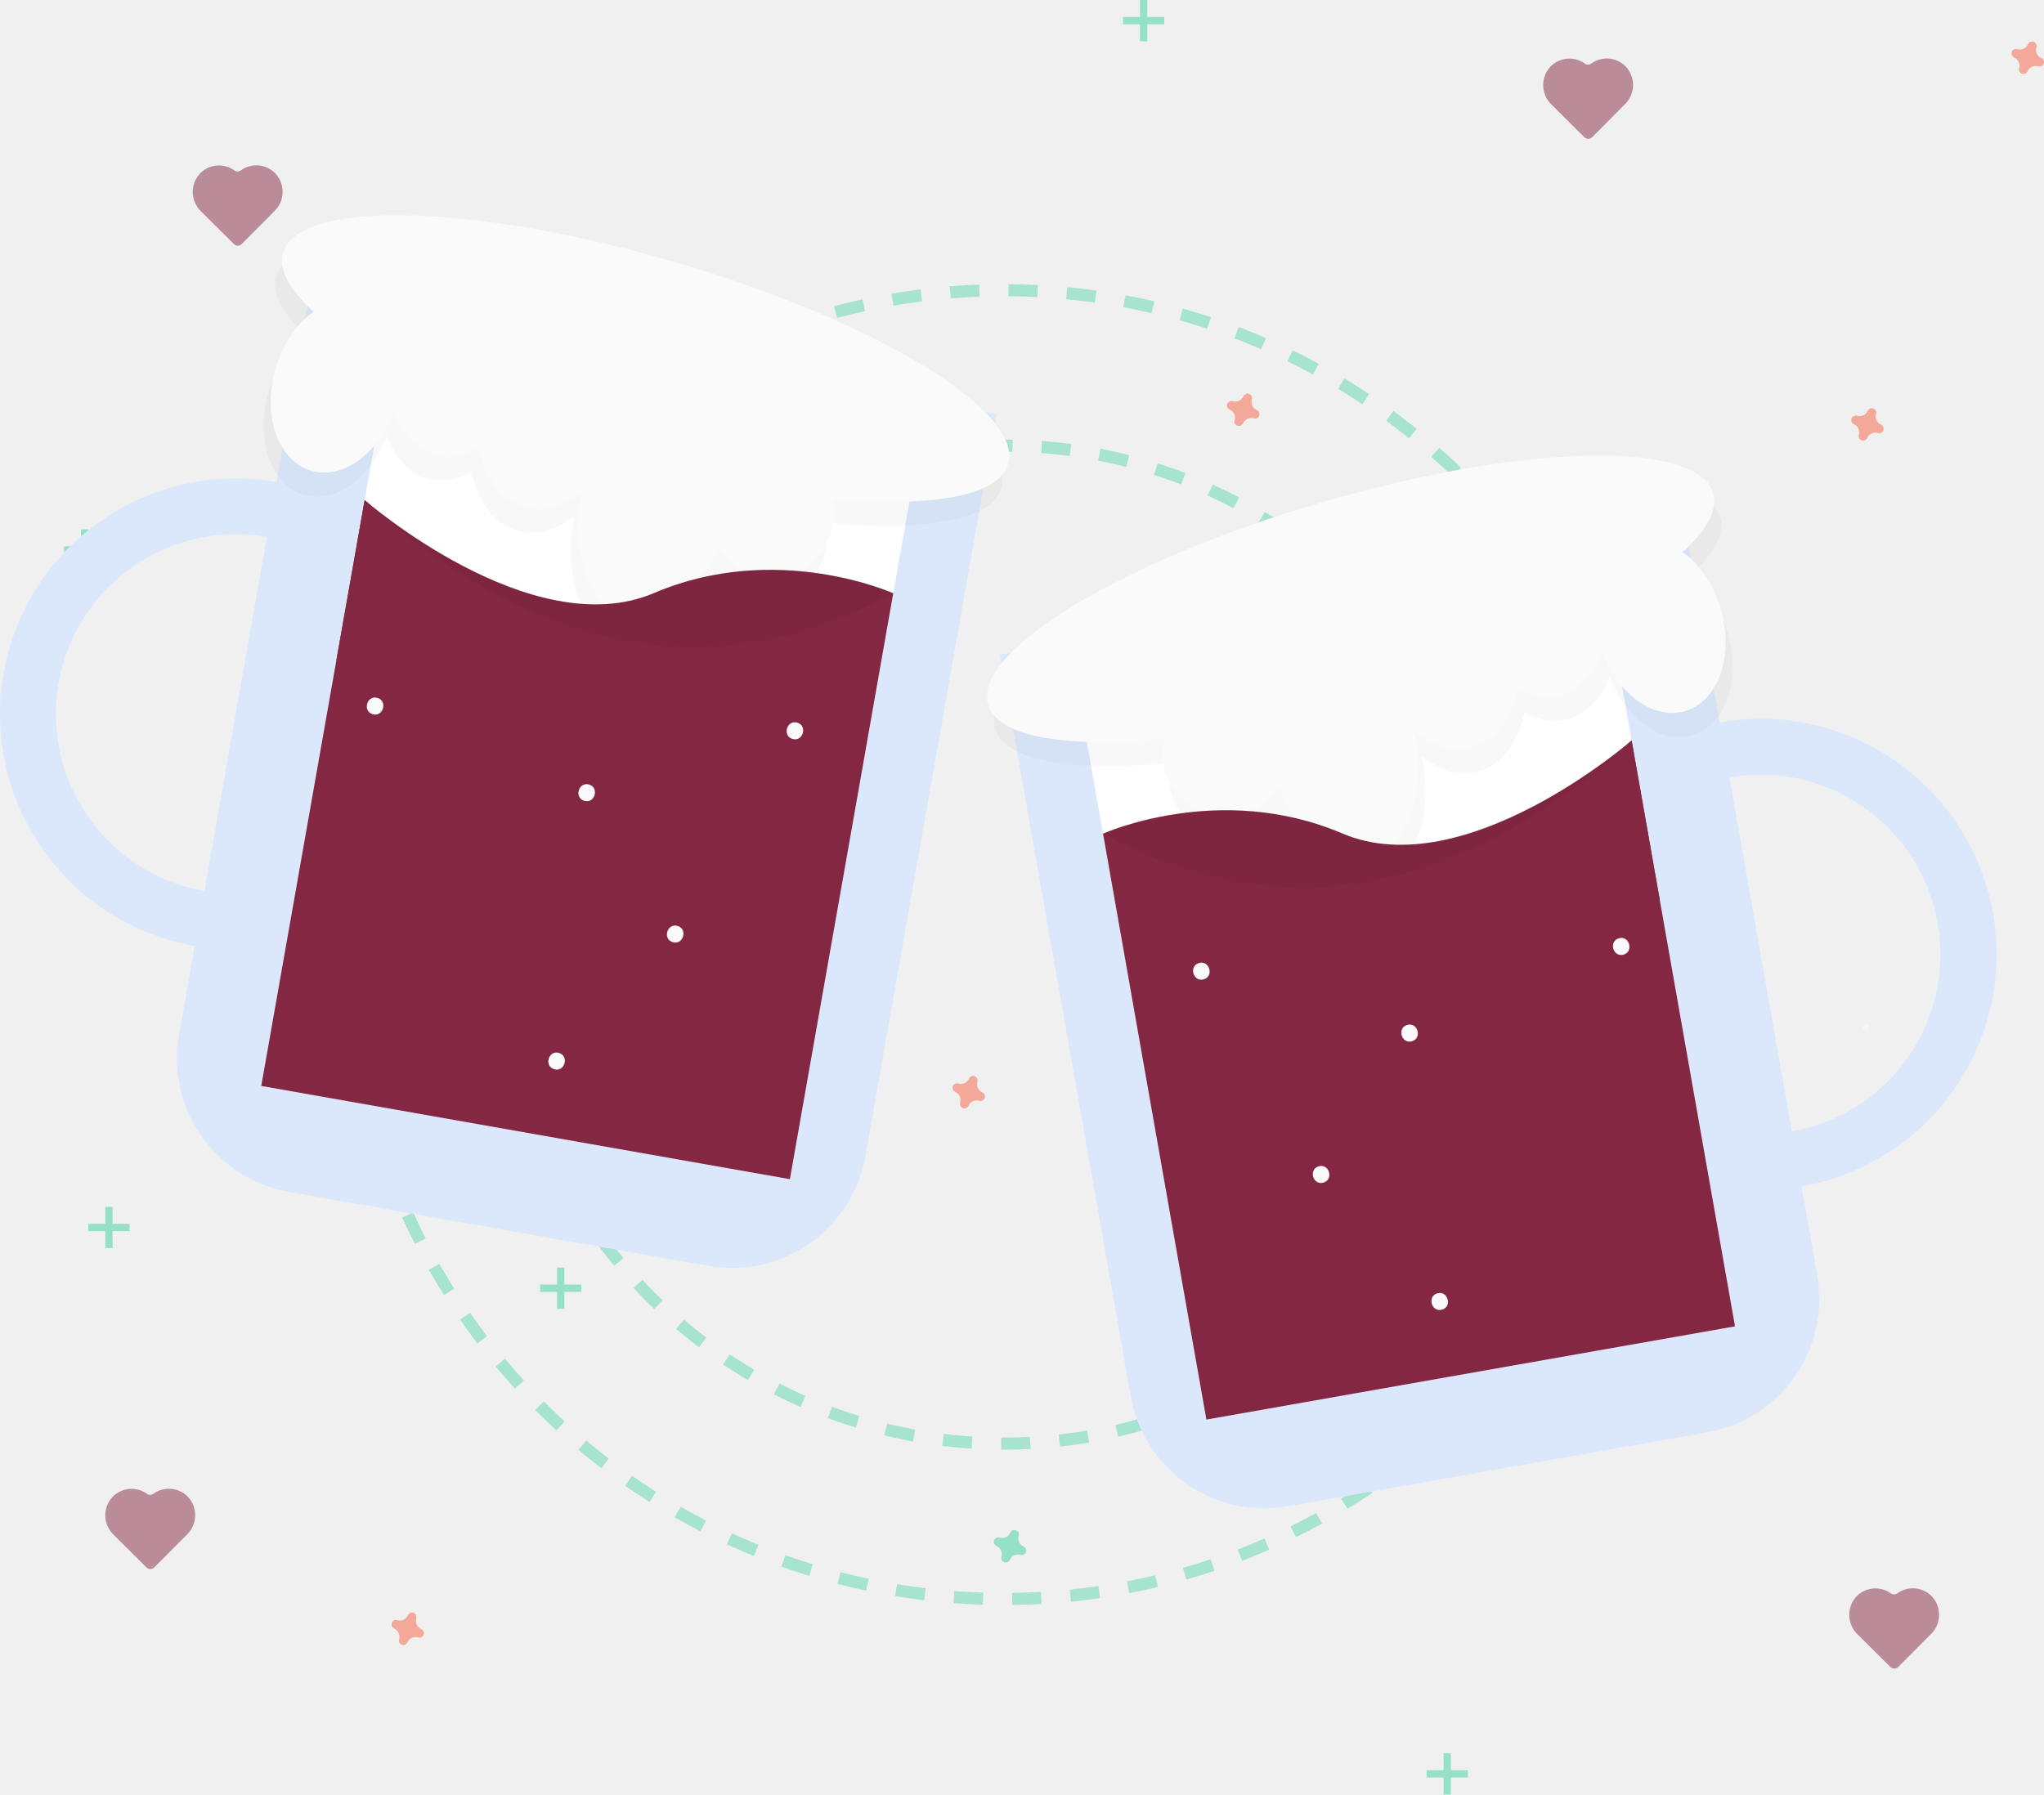
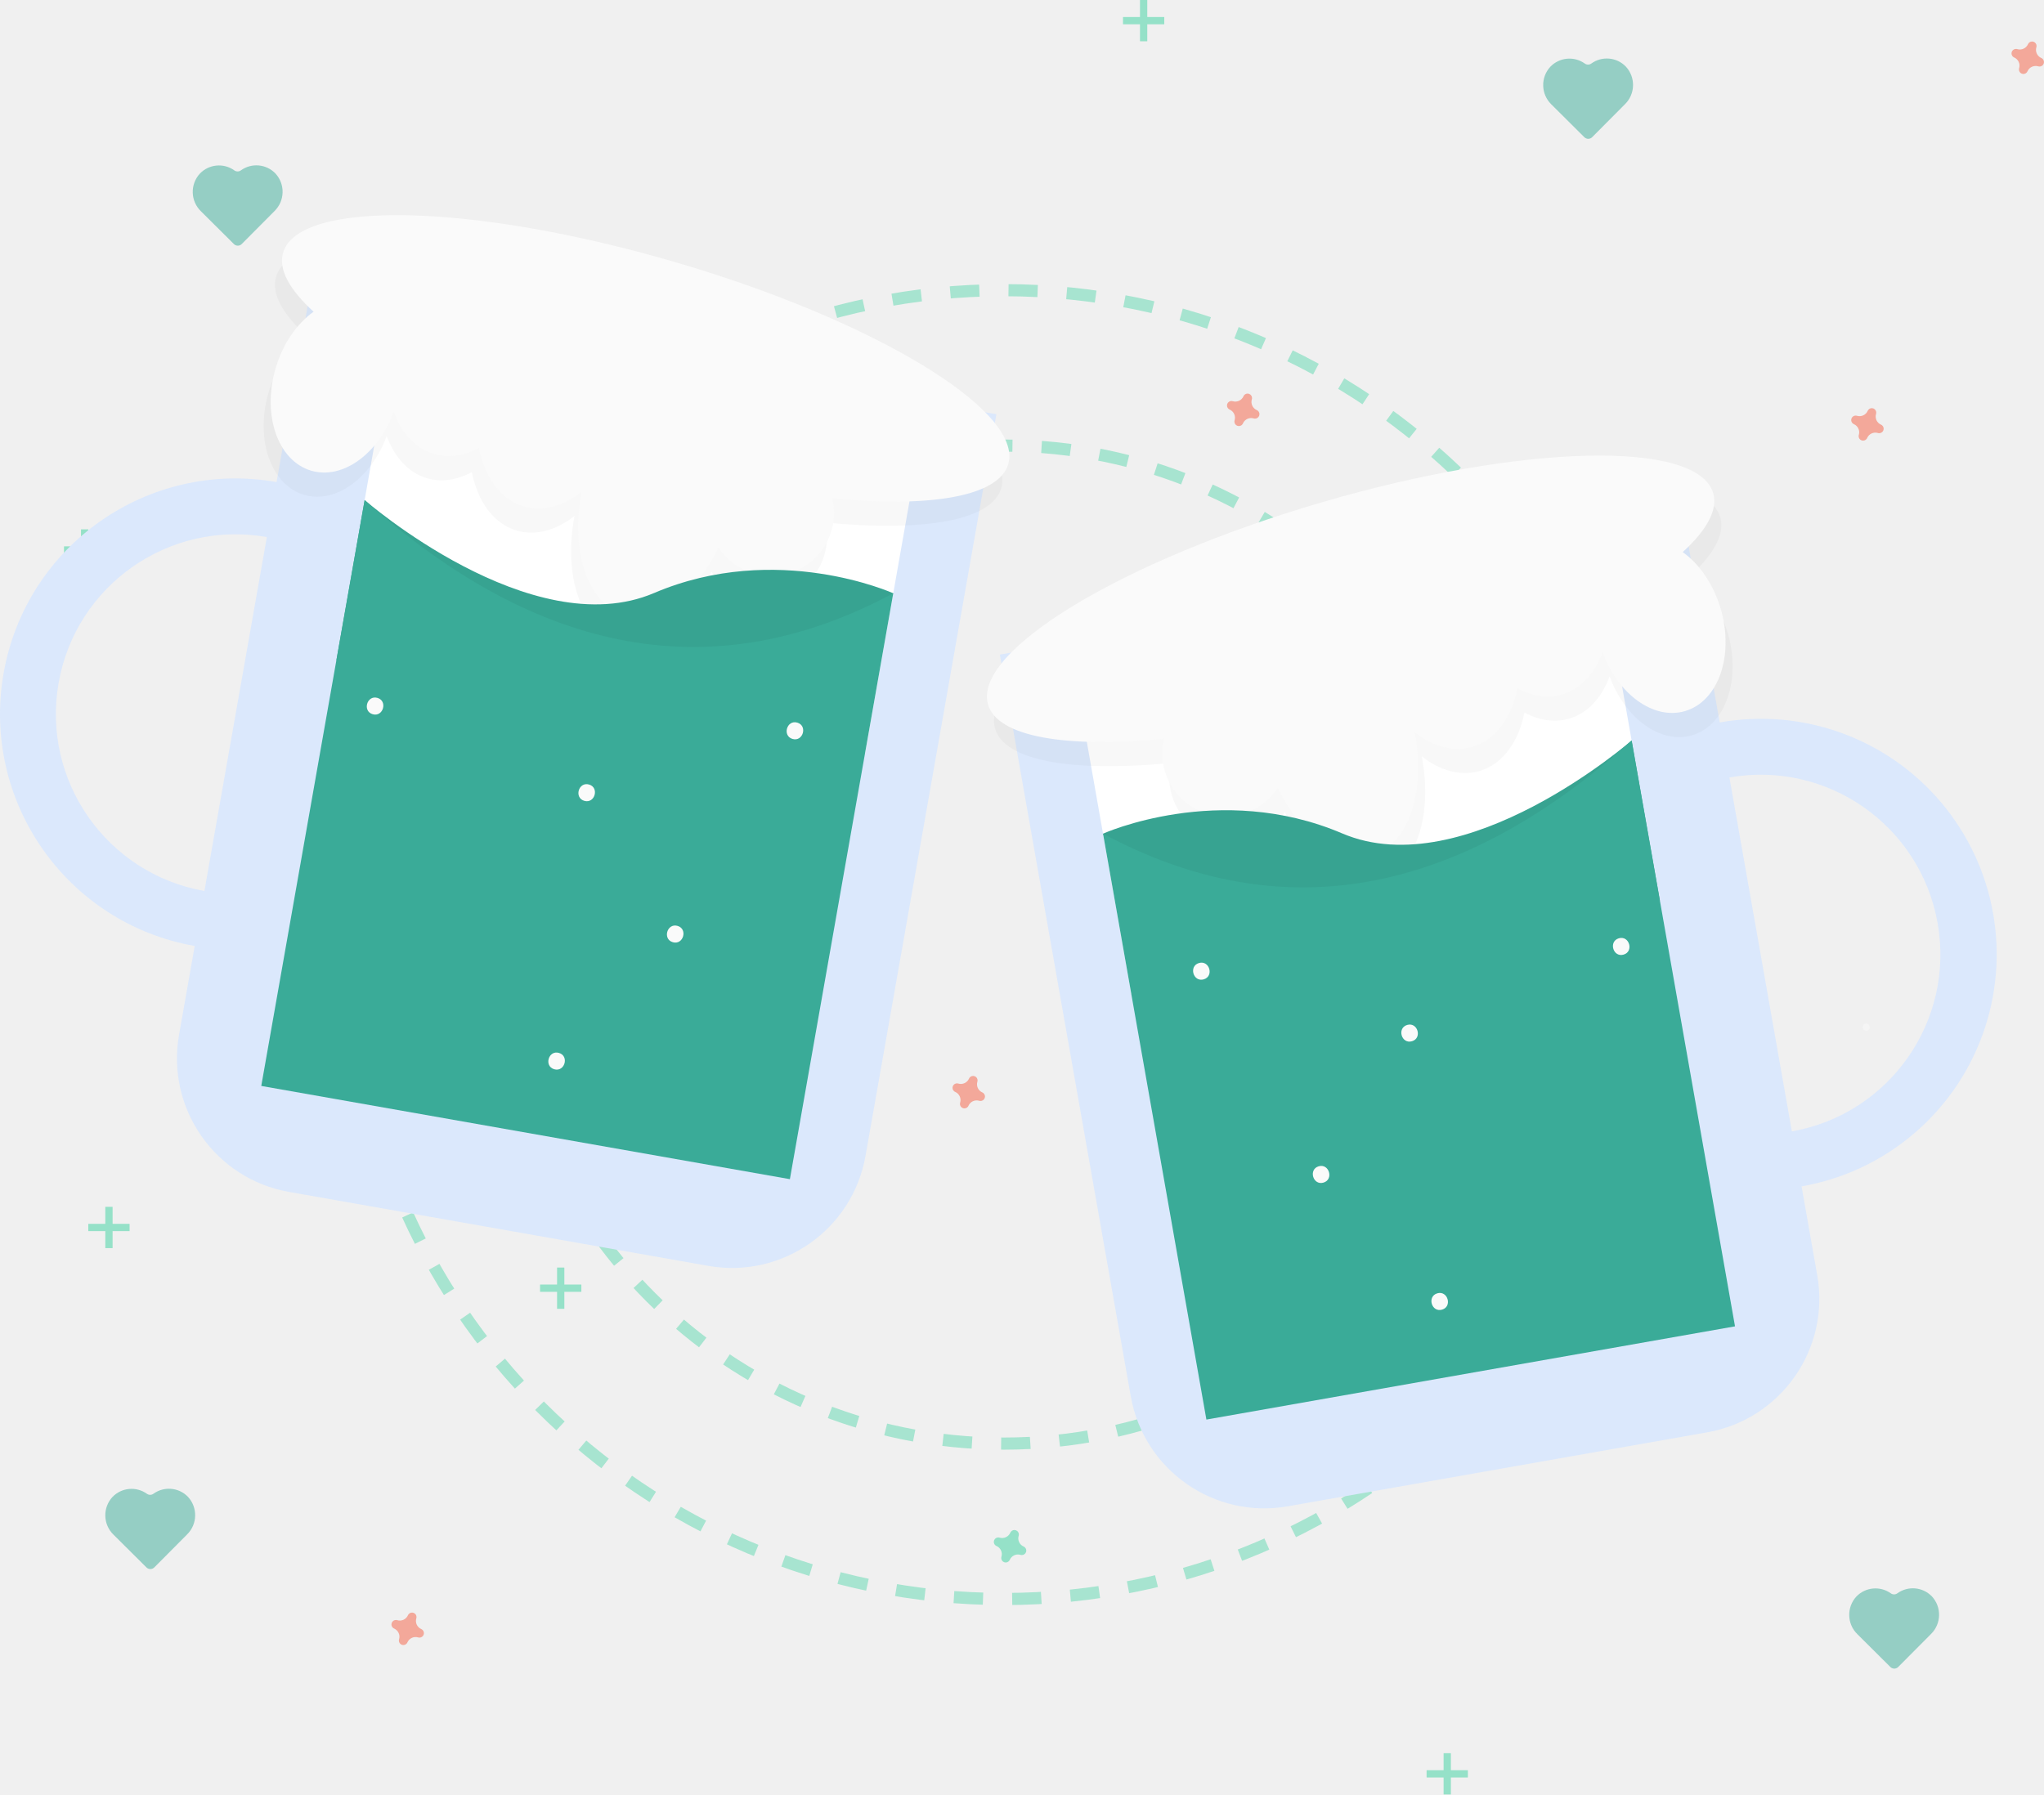
<svg xmlns="http://www.w3.org/2000/svg" id="f30b8817-e1bf-44da-9e46-2bc3b6e9971f" data-name="Layer 1" width="841.547" height="739" viewBox="0 0 841.547 739">
  <circle cx="413.353" cy="389" r="269.5" fill="none" stroke="#3ad29f" stroke-miterlimit="10" stroke-width="5" stroke-dasharray="12" opacity="0.4" />
  <circle cx="413.353" cy="389" r="205.5" fill="none" stroke="#3ad29f" stroke-miterlimit="10" stroke-width="5" stroke-dasharray="12" opacity="0.4" />
  <path d="M947.579,505a1.501,1.501,0,0,0,0-3,1.501,1.501,0,0,0,0,3Z" transform="translate(-179.2263 -80.5)" fill="#f5f5f5" />
  <g opacity="0.5">
-     <path d="M957.72,736.675a10.893,10.893,0,0,0-14.206,1.322,11.127,11.127,0,0,0,.442,15.509l13.58,13.504a2.267,2.267,0,0,0,3.206-.009l13.504-13.58a11.127,11.127,0,0,0,.355-15.511,10.893,10.893,0,0,0-14.213-1.243A2.286,2.286,0,0,1,957.72,736.675Z" transform="translate(-179.2263 -80.5)" fill="#842742" />
+     <path d="M957.72,736.675a10.893,10.893,0,0,0-14.206,1.322,11.127,11.127,0,0,0,.442,15.509l13.58,13.504a2.267,2.267,0,0,0,3.206-.009l13.504-13.58a11.127,11.127,0,0,0,.355-15.511,10.893,10.893,0,0,0-14.213-1.243A2.286,2.286,0,0,1,957.72,736.675Z" transform="translate(-179.2263 -80.5)" fill="#3aab98" />
  </g>
  <g opacity="0.5">
-     <path d="M239.72,695.675a10.893,10.893,0,0,0-14.206,1.322,11.127,11.127,0,0,0,.442,15.509l13.58,13.504a2.267,2.267,0,0,0,3.206-.009l13.504-13.58a11.127,11.127,0,0,0,.355-15.511,10.893,10.893,0,0,0-14.213-1.243A2.286,2.286,0,0,1,239.72,695.675Z" transform="translate(-179.2263 -80.5)" fill="#842742" />
+     <path d="M239.72,695.675a10.893,10.893,0,0,0-14.206,1.322,11.127,11.127,0,0,0,.442,15.509l13.58,13.504a2.267,2.267,0,0,0,3.206-.009l13.504-13.58a11.127,11.127,0,0,0,.355-15.511,10.893,10.893,0,0,0-14.213-1.243A2.286,2.286,0,0,1,239.72,695.675Z" transform="translate(-179.2263 -80.5)" fill="#3aab98" />
  </g>
  <g opacity="0.5">
-     <path d="M275.72,150.675a10.893,10.893,0,0,0-14.206,1.322,11.127,11.127,0,0,0,.442,15.509l13.58,13.504a2.267,2.267,0,0,0,3.206-.009l13.504-13.58a11.127,11.127,0,0,0,.355-15.511,10.893,10.893,0,0,0-14.213-1.243A2.286,2.286,0,0,1,275.72,150.675Z" transform="translate(-179.2263 -80.5)" fill="#842742" />
+     <path d="M275.72,150.675a10.893,10.893,0,0,0-14.206,1.322,11.127,11.127,0,0,0,.442,15.509l13.58,13.504a2.267,2.267,0,0,0,3.206-.009l13.504-13.58a11.127,11.127,0,0,0,.355-15.511,10.893,10.893,0,0,0-14.213-1.243A2.286,2.286,0,0,1,275.72,150.675Z" transform="translate(-179.2263 -80.5)" fill="#3aab98" />
  </g>
  <g opacity="0.5">
-     <path d="M831.72,106.675a10.893,10.893,0,0,0-14.206,1.322,11.127,11.127,0,0,0,.442,15.509l13.58,13.504a2.267,2.267,0,0,0,3.206-.009l13.504-13.58a11.127,11.127,0,0,0,.355-15.511,10.893,10.893,0,0,0-14.213-1.243A2.286,2.286,0,0,1,831.72,106.675Z" transform="translate(-179.2263 -80.5)" fill="#842742" />
+     <path d="M831.72,106.675a10.893,10.893,0,0,0-14.206,1.322,11.127,11.127,0,0,0,.442,15.509l13.58,13.504a2.267,2.267,0,0,0,3.206-.009l13.504-13.58a11.127,11.127,0,0,0,.355-15.511,10.893,10.893,0,0,0-14.213-1.243A2.286,2.286,0,0,1,831.72,106.675Z" transform="translate(-179.2263 -80.5)" fill="#3aab98" />
  </g>
  <g opacity="0.5">
    <rect x="469.353" width="3" height="17" fill="#3ad29f" />
    <rect x="648.579" y="80.5" width="3" height="17" transform="translate(559.8527 -641.579) rotate(90)" fill="#3ad29f" />
  </g>
  <g opacity="0.5">
    <rect x="33.353" y="218" width="3" height="17" fill="#3ad29f" />
    <rect x="212.579" y="298.5" width="3" height="17" transform="translate(341.8527 12.42099) rotate(90)" fill="#3ad29f" />
  </g>
  <g opacity="0.5">
    <rect x="594.353" y="722" width="3" height="17" fill="#3ad29f" />
    <rect x="773.579" y="802.5" width="3" height="17" transform="translate(1406.853 -44.57901) rotate(90)" fill="#3ad29f" />
  </g>
  <g opacity="0.5">
    <rect x="43.353" y="497" width="3" height="17" fill="#3ad29f" />
    <rect x="222.579" y="577.5" width="3" height="17" transform="translate(630.8527 281.421) rotate(90)" fill="#3ad29f" />
  </g>
  <g opacity="0.5">
    <rect x="229.353" y="522" width="3" height="17" fill="#3ad29f" />
    <rect x="408.579" y="602.5" width="3" height="17" transform="translate(841.8527 120.421) rotate(90)" fill="#3ad29f" />
  </g>
  <path d="M352.674,751.388a3.675,3.675,0,0,1-2.047-4.441,1.766,1.766,0,0,0,.08-.408h0a1.843,1.843,0,0,0-3.31-1.221h0a1.766,1.766,0,0,0-.204.362,3.675,3.675,0,0,1-4.441,2.047,1.766,1.766,0,0,0-.408-.08h0a1.843,1.843,0,0,0-1.221,3.31h0a1.766,1.766,0,0,0,.362.204,3.675,3.675,0,0,1,2.047,4.441,1.767,1.767,0,0,0-.08.408h0a1.843,1.843,0,0,0,3.31,1.221h0a1.766,1.766,0,0,0,.204-.362,3.675,3.675,0,0,1,4.441-2.047,1.766,1.766,0,0,0,.408.08h0a1.843,1.843,0,0,0,1.221-3.31h0A1.766,1.766,0,0,0,352.674,751.388Z" transform="translate(-179.2263 -80.5)" fill="#f55f44" opacity="0.5" />
  <path d="M600.674,717.388a3.675,3.675,0,0,1-2.047-4.441,1.766,1.766,0,0,0,.08-.408h0a1.843,1.843,0,0,0-3.31-1.221h0a1.766,1.766,0,0,0-.204.362,3.675,3.675,0,0,1-4.441,2.047,1.766,1.766,0,0,0-.408-.08h0a1.843,1.843,0,0,0-1.221,3.31h0a1.766,1.766,0,0,0,.362.204,3.675,3.675,0,0,1,2.047,4.441,1.767,1.767,0,0,0-.08.408h0a1.843,1.843,0,0,0,3.31,1.221h0a1.766,1.766,0,0,0,.204-.362,3.675,3.675,0,0,1,4.441-2.047,1.766,1.766,0,0,0,.408.08h0a1.843,1.843,0,0,0,1.221-3.31h0A1.766,1.766,0,0,0,600.674,717.388Z" transform="translate(-179.2263 -80.5)" fill="#3ad29f" opacity="0.5" />
  <path d="M696.674,249.388a3.675,3.675,0,0,1-2.047-4.441,1.766,1.766,0,0,0,.08-.408h0a1.843,1.843,0,0,0-3.31-1.221h0a1.766,1.766,0,0,0-.204.362,3.675,3.675,0,0,1-4.441,2.047,1.766,1.766,0,0,0-.408-.08h0a1.843,1.843,0,0,0-1.221,3.31h0a1.766,1.766,0,0,0,.362.204,3.675,3.675,0,0,1,2.047,4.441,1.767,1.767,0,0,0-.08.408h0a1.843,1.843,0,0,0,3.31,1.221h0a1.766,1.766,0,0,0,.204-.362,3.675,3.675,0,0,1,4.441-2.047,1.766,1.766,0,0,0,.408.08h0a1.843,1.843,0,0,0,1.221-3.31h0A1.766,1.766,0,0,0,696.674,249.388Z" transform="translate(-179.2263 -80.5)" fill="#f55f44" opacity="0.5" />
  <path d="M953.674,255.388a3.675,3.675,0,0,1-2.047-4.441,1.766,1.766,0,0,0,.08-.408h0a1.843,1.843,0,0,0-3.31-1.221h0a1.766,1.766,0,0,0-.204.362,3.675,3.675,0,0,1-4.441,2.047,1.766,1.766,0,0,0-.408-.08h0a1.843,1.843,0,0,0-1.221,3.31h0a1.766,1.766,0,0,0,.362.204,3.675,3.675,0,0,1,2.047,4.441,1.767,1.767,0,0,0-.08.408h0a1.843,1.843,0,0,0,3.31,1.221h0a1.766,1.766,0,0,0,.204-.362,3.675,3.675,0,0,1,4.441-2.047,1.766,1.766,0,0,0,.408.08h0a1.843,1.843,0,0,0,1.221-3.31h0A1.766,1.766,0,0,0,953.674,255.388Z" transform="translate(-179.2263 -80.5)" fill="#f55f44" opacity="0.5" />
  <path d="M583.674,530.388a3.675,3.675,0,0,1-2.047-4.441,1.766,1.766,0,0,0,.08-.408h0a1.843,1.843,0,0,0-3.31-1.221h0a1.766,1.766,0,0,0-.204.362,3.675,3.675,0,0,1-4.441,2.047,1.766,1.766,0,0,0-.408-.08h0a1.843,1.843,0,0,0-1.221,3.31h0a1.766,1.766,0,0,0,.362.204,3.675,3.675,0,0,1,2.047,4.441,1.767,1.767,0,0,0-.08.408h0a1.843,1.843,0,0,0,3.31,1.221h0a1.766,1.766,0,0,0,.204-.362,3.675,3.675,0,0,1,4.441-2.047,1.766,1.766,0,0,0,.408.08h0a1.843,1.843,0,0,0,1.221-3.31h0A1.766,1.766,0,0,0,583.674,530.388Z" transform="translate(-179.2263 -80.5)" fill="#f55f44" opacity="0.5" />
  <path d="M1019.674,104.388a3.675,3.675,0,0,1-2.047-4.441,1.766,1.766,0,0,0,.08-.408h0a1.843,1.843,0,0,0-3.31-1.221h0a1.766,1.766,0,0,0-.204.362,3.675,3.675,0,0,1-4.441,2.047,1.766,1.766,0,0,0-.408-.08h0a1.843,1.843,0,0,0-1.221,3.31h0a1.766,1.766,0,0,0,.362.204,3.675,3.675,0,0,1,2.047,4.441,1.767,1.767,0,0,0-.08.408h0a1.843,1.843,0,0,0,3.31,1.221h0a1.766,1.766,0,0,0,.204-.362,3.675,3.675,0,0,1,4.441-2.047,1.766,1.766,0,0,0,.408.08h0a1.843,1.843,0,0,0,1.221-3.31h0A1.766,1.766,0,0,0,1019.674,104.388Z" transform="translate(-179.2263 -80.5)" fill="#f55f44" opacity="0.5" />
  <path d="M887.26,378.024,873.536,300.225,590.9,350.082l53.88,305.442a55.843,55.843,0,0,0,64.694,45.293L882.123,670.361a55.843,55.843,0,0,0,45.293-64.694l-6.455-36.593a97,97,0,1,0-33.701-191.05Zm29.706,168.4L891.255,400.674A74,74,0,1,1,916.965,546.424Z" transform="translate(-179.2263 -80.5)" fill="#dbe8fc" />
  <rect x="631.329" y="333.662" width="221" height="138" transform="translate(-237.8965 54.49048) rotate(-10.004)" fill="#fff" />
  <path d="M887.476,293.527c-6.41-21.986-78.443-20.321-160.889,3.717s-144.085,61.349-137.675,83.334c3.91,13.409,32.237,18.016,72.442,14.119A25.91,25.91,0,0,0,708.213,414.934c9.653,19.627,25.515,31.403,39.094,27.444,14.862-4.333,21.906-26.028,17.284-50.391,7.486,5.854,15.935,8.31,23.771,6.026,9.554-2.786,16.088-12.003,18.5-24.07,6.023,3.22,12.395,4.264,18.407,2.511,7.704-2.246,13.449-8.672,16.65-17.403,6.358,17.307,21.008,28.02,33.938,24.25,13.741-4.006,20.333-22.849,14.724-42.087-2.978-10.215-8.798-18.486-15.659-23.399C884.813,308.802,889.483,300.413,887.476,293.527Z" transform="translate(-179.2263 -80.5)" opacity="0.03" />
  <path d="M884.574,283.575c-6.41-21.986-78.443-20.321-160.889,3.717s-144.085,61.349-137.675,83.334c3.91,13.409,32.237,18.016,72.442,14.119a25.91,25.91,0,0,0,46.859,20.236c9.653,19.627,25.515,31.403,39.094,27.444,14.862-4.333,21.906-26.028,17.284-50.391,7.486,5.854,15.935,8.31,23.771,6.026,9.554-2.786,16.088-12.003,18.5-24.07,6.023,3.22,12.395,4.264,18.407,2.511,7.704-2.246,13.449-8.672,16.65-17.403,6.358,17.307,21.008,28.02,33.938,24.25,13.741-4.006,20.333-22.849,14.724-42.087-2.978-10.215-8.798-18.486-15.659-23.399C881.911,298.85,886.582,290.461,884.574,283.575Z" transform="translate(-179.2263 -80.5)" fill="#fafafa" />
-   <path d="M633.356,423.828s47.966-21.662,98.478-.109S850.996,385.436,850.996,385.436L862.627,451.371,710.685,499.545l-44.431-4.348Z" transform="translate(-179.2263 -80.5)" fill="#842742" />
+   <path d="M633.356,423.828s47.966-21.662,98.478-.109S850.996,385.436,850.996,385.436L862.627,451.371,710.685,499.545l-44.431-4.348Z" transform="translate(-179.2263 -80.5)" fill="#3aab98" />
  <path d="M633.356,423.828s47.966-21.662,98.478-.109S850.996,385.436,850.996,385.436L862.627,451.371,710.685,499.545l-44.431-4.348Z" transform="translate(-179.2263 -80.5)" opacity="0.05" />
-   <path d="M893.557,626.711,675.917,665.103,633.356,423.828Q742.747,482.519,850.996,385.436Z" transform="translate(-179.2263 -80.5)" fill="#842742" />
+   <path d="M893.557,626.711,675.917,665.103,633.356,423.828Q742.747,482.519,850.996,385.436Z" transform="translate(-179.2263 -80.5)" fill="#3aab98" />
  <path d="M672.866,477.091c-4.324,1.261-2.372,7.983,1.959,6.72C679.15,482.55,677.198,475.828,672.866,477.091Z" transform="translate(-179.2263 -80.5)" fill="#fafafa" />
  <path d="M770.988,613.113c-4.324,1.261-2.372,7.983,1.959,6.72C777.271,618.573,775.319,611.85,770.988,613.113Z" transform="translate(-179.2263 -80.5)" fill="#fafafa" />
  <path d="M722.158,560.801c-4.324,1.261-2.372,7.983,1.959,6.72C728.441,566.26,726.489,559.538,722.158,560.801Z" transform="translate(-179.2263 -80.5)" fill="#fafafa" />
  <path d="M758.599,502.585c-4.324,1.261-2.372,7.983,1.959,6.72C764.882,508.044,762.93,501.322,758.599,502.585Z" transform="translate(-179.2263 -80.5)" fill="#fafafa" />
  <path d="M845.726,466.907c-4.324,1.261-2.372,7.983,1.959,6.72C852.009,472.367,850.057,465.644,845.726,466.907Z" transform="translate(-179.2263 -80.5)" fill="#fafafa" />
  <path d="M180.717,357.698a97,97,0,0,0,78.675,112.376l-6.455,36.593A55.843,55.843,0,0,0,298.23,571.361l172.649,30.455a55.843,55.843,0,0,0,64.694-45.293L589.453,251.082,306.817,201.225,293.093,279.024A97,97,0,0,0,180.717,357.698Zm22.65,3.995a74,74,0,0,1,85.73-60.02L263.387,447.424A74,74,0,0,1,203.368,361.694Z" transform="translate(-179.2263 -80.5)" fill="#dbe8fc" />
  <rect x="328.024" y="234.662" width="221" height="138" transform="matrix(-0.9848, -0.17372, 0.17372, -0.9848, 638.4031, 598.3868)" fill="#fff" />
  <path d="M292.877,194.527c6.41-21.986,78.443-20.321,160.889,3.717s144.085,61.349,137.675,83.334c-3.91,13.409-32.237,18.016-72.442,14.119A25.91,25.91,0,0,1,472.14,315.934c-9.653,19.627-25.515,31.403-39.094,27.444-14.862-4.333-21.906-26.028-17.284-50.391-7.486,5.854-15.935,8.31-23.771,6.026-9.554-2.786-16.088-12.003-18.5-24.07-6.023,3.22-12.395,4.264-18.407,2.511-7.704-2.246-13.449-8.672-16.65-17.403-6.358,17.307-21.008,28.02-33.938,24.25-13.741-4.006-20.333-22.849-14.724-42.087,2.978-10.215,8.798-18.486,15.659-23.399C295.54,209.802,290.869,201.413,292.877,194.527Z" transform="translate(-179.2263 -80.5)" opacity="0.03" />
  <path d="M295.779,184.575c6.41-21.986,78.443-20.321,160.889,3.717s144.085,61.349,137.675,83.334c-3.91,13.409-32.237,18.016-72.442,14.119a25.91,25.91,0,0,1-46.859,20.236c-9.653,19.627-25.515,31.403-39.094,27.444-14.862-4.333-21.906-26.028-17.284-50.391-7.486,5.854-15.935,8.31-23.771,6.026-9.554-2.786-16.088-12.003-18.5-24.07-6.023,3.22-12.395,4.264-18.407,2.511-7.704-2.246-13.449-8.672-16.65-17.403-6.358,17.307-21.008,28.02-33.938,24.25-13.741-4.006-20.333-22.849-14.724-42.087,2.978-10.215,8.798-18.486,15.659-23.399C298.442,199.85,293.771,191.461,295.779,184.575Z" transform="translate(-179.2263 -80.5)" fill="#fafafa" />
-   <path d="M546.997,324.828s-47.966-21.662-98.478-.109-119.161-38.282-119.161-38.282L317.726,352.371l151.941,48.175,44.431-4.348Z" transform="translate(-179.2263 -80.5)" fill="#842742" />
+   <path d="M546.997,324.828s-47.966-21.662-98.478-.109-119.161-38.282-119.161-38.282L317.726,352.371l151.941,48.175,44.431-4.348Z" transform="translate(-179.2263 -80.5)" fill="#3aab98" />
  <path d="M546.997,324.828s-47.966-21.662-98.478-.109-119.161-38.282-119.161-38.282L317.726,352.371l151.941,48.175,44.431-4.348Z" transform="translate(-179.2263 -80.5)" opacity="0.05" />
-   <path d="M286.796,527.711l217.64,38.391,42.561-241.275q-109.39,58.691-217.64-38.391Z" transform="translate(-179.2263 -80.5)" fill="#842742" />
+   <path d="M286.796,527.711l217.64,38.391,42.561-241.275q-109.39,58.691-217.64-38.391Z" transform="translate(-179.2263 -80.5)" fill="#3aab98" />
  <path d="M507.486,378.091c4.324,1.261,2.372,7.983-1.959,6.72C501.203,383.55,503.155,376.828,507.486,378.091Z" transform="translate(-179.2263 -80.5)" fill="#fafafa" />
  <path d="M409.365,514.113c4.324,1.261,2.372,7.983-1.959,6.72C403.082,519.573,405.034,512.85,409.365,514.113Z" transform="translate(-179.2263 -80.5)" fill="#fafafa" />
  <path d="M458.195,461.801c4.324,1.261,2.372,7.983-1.959,6.72C451.912,467.26,453.864,460.538,458.195,461.801Z" transform="translate(-179.2263 -80.5)" fill="#fafafa" />
  <path d="M421.754,403.585c4.324,1.261,2.372,7.983-1.959,6.72C415.471,409.044,417.423,402.322,421.754,403.585Z" transform="translate(-179.2263 -80.5)" fill="#fafafa" />
  <path d="M334.627,367.907c4.324,1.261,2.372,7.983-1.959,6.72C328.344,373.367,330.296,366.644,334.627,367.907Z" transform="translate(-179.2263 -80.5)" fill="#fafafa" />
</svg>
